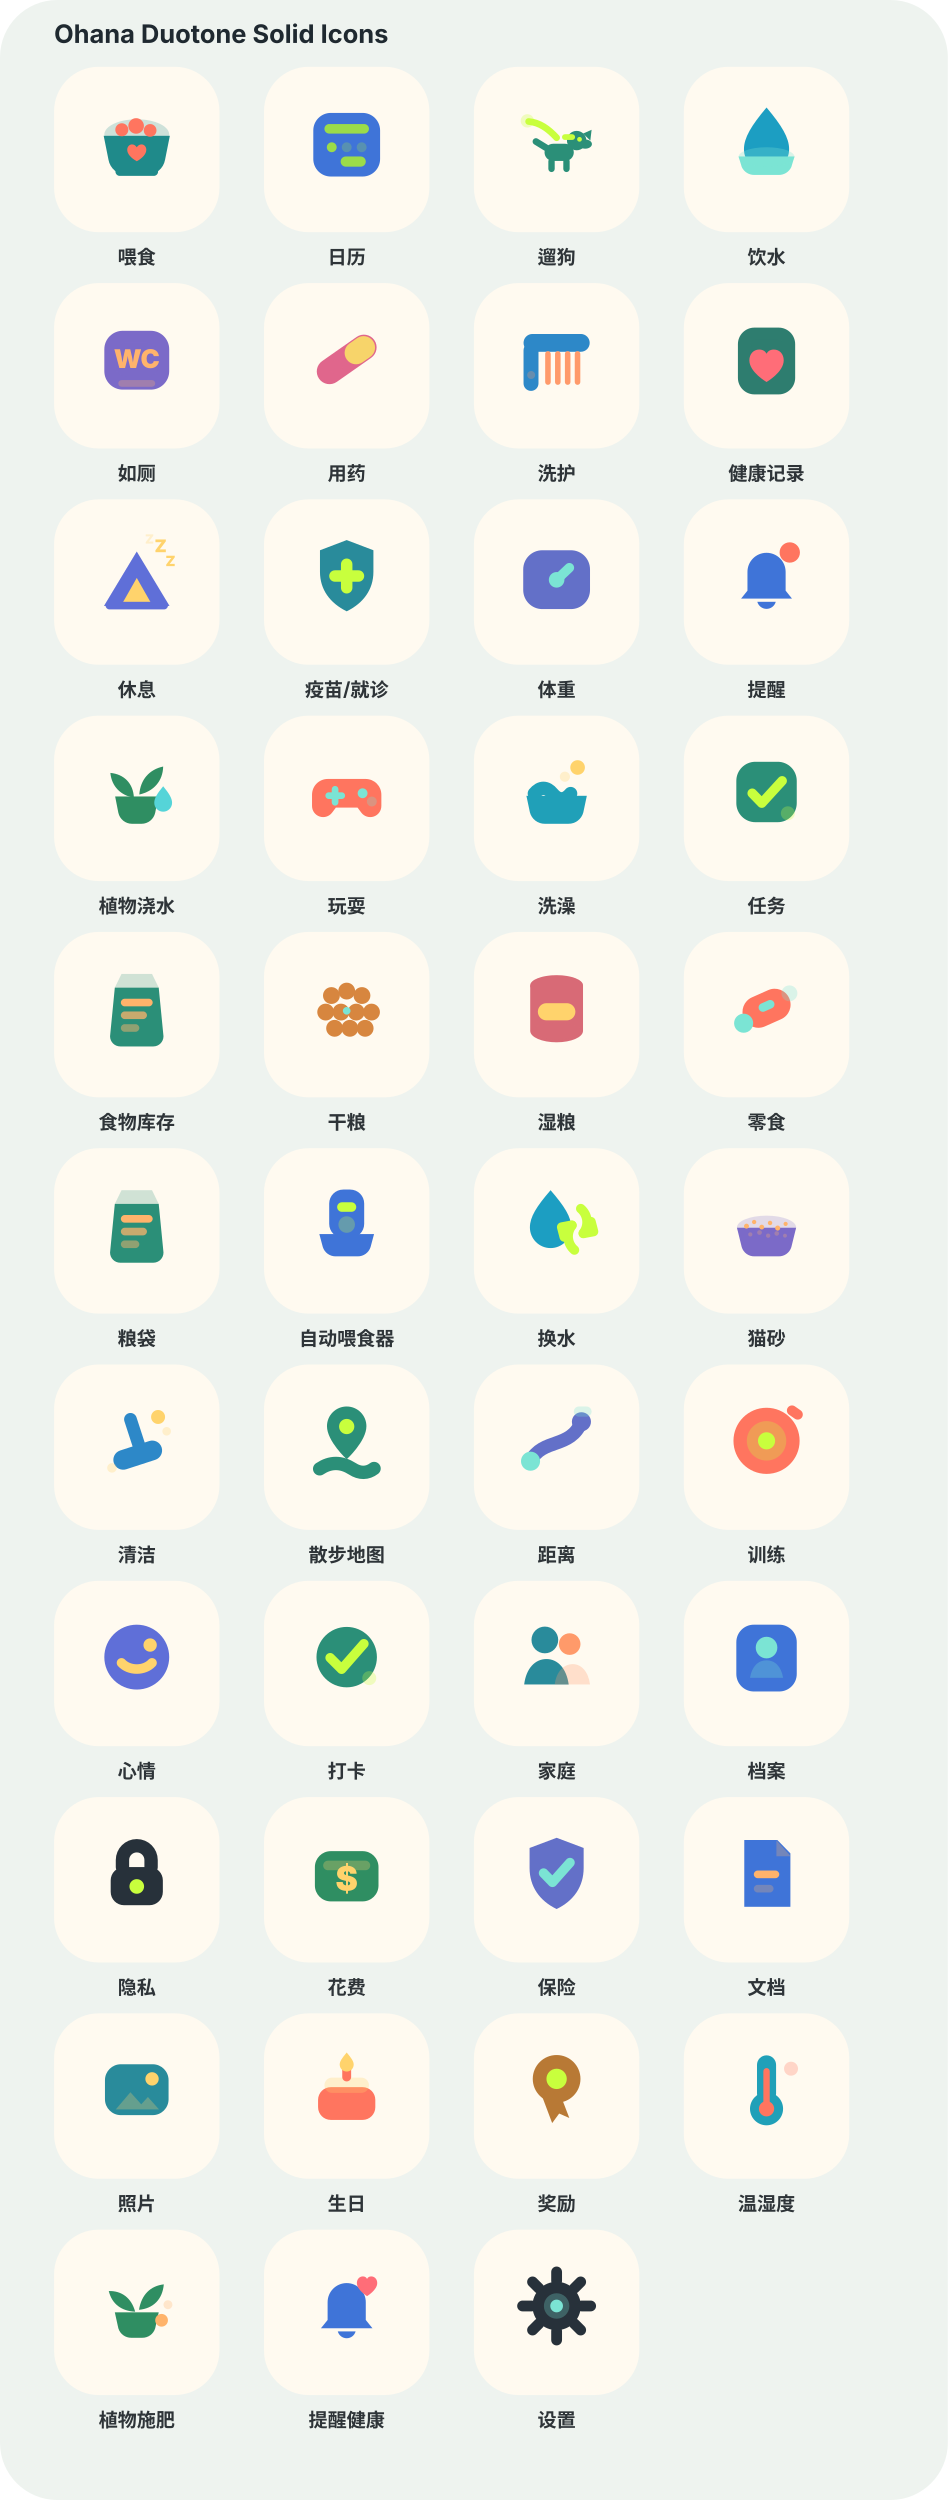
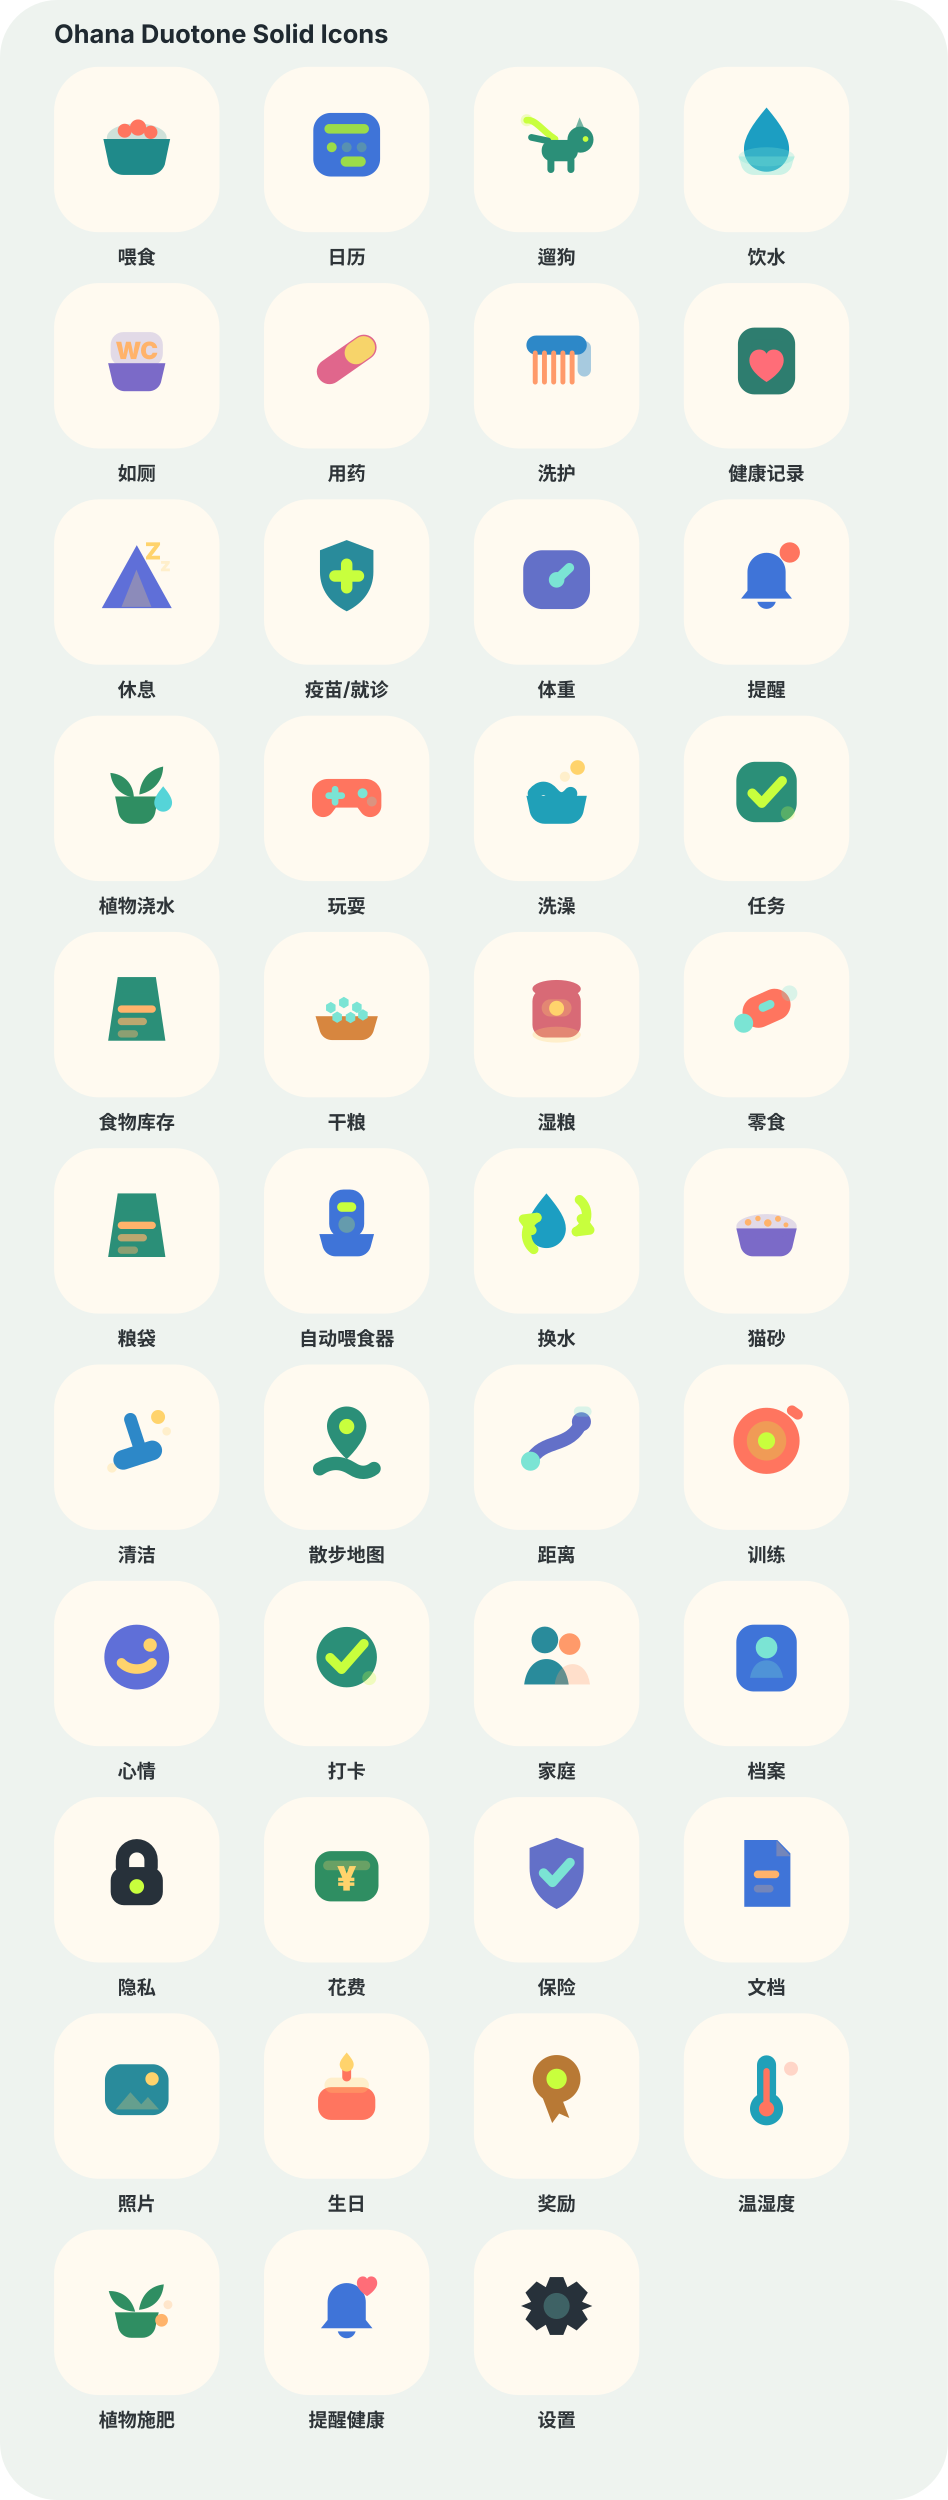
<svg xmlns="http://www.w3.org/2000/svg" viewBox="0 0 596 1572" width="596" height="1572">
  <style>
  .primary { fill: var(--ohana-icon-primary, #1f8a8a); }
  .primary-soft { fill: var(--ohana-icon-primary, #1f8a8a); opacity: .22; }
  .accent { fill: var(--ohana-icon-accent, #ff755f); }
  .accent-soft { fill: var(--ohana-icon-accent, #ff755f); opacity: .28; }
  .primary-line {
    fill: none;
    stroke: var(--ohana-icon-primary, #1f8a8a);
    stroke-width: 4.2;
    stroke-linecap: round;
    stroke-linejoin: round;
  }
  .accent-line {
    fill: none;
    stroke: var(--ohana-icon-accent, #ff755f);
    stroke-width: 3;
    stroke-linecap: round;
    stroke-linejoin: round;
  }
  .primary-thin-line {
    fill: none;
    stroke: var(--ohana-icon-primary, #1f8a8a);
    stroke-width: 2.1;
    stroke-linecap: round;
    stroke-linejoin: round;
  }
  .accent-thin-line {
    fill: none;
    stroke: var(--ohana-icon-accent, #ff755f);
    stroke-width: 2.1;
    stroke-linecap: round;
    stroke-linejoin: round;
  }

  </style>
  <rect width="596" height="1572" rx="36" fill="#eef3ef" />
  <text x="34" y="27" font-family="-apple-system, BlinkMacSystemFont, 'SF Pro Display', sans-serif" font-size="16" font-weight="750" fill="#1f2930">Ohana Duotone Solid Icons</text>
  <g transform="translate(34 42)" style="--ohana-icon-primary: #1f8a8a; --ohana-icon-accent: #ff755f;">
    <rect x="0" y="0" width="104" height="104" rx="28" fill="#fffaf0" />
    <g transform="translate(20 16) scale(2)">
-       <ellipse style="fill:#1f8a8a;opacity:.22" cx="16" cy="13.3" rx="10.2" ry="4.8" />
-       <path style="fill:#1f8a8a" d="M5.6 13.7h20.8l-1.5 7.5A5.8 5.8 0 0 1 19.2 26h-6.4a5.8 5.8 0 0 1-5.7-4.8l-1.5-7.5Z" />
-       <rect style="fill:#1f8a8a" x="9.3" y="23.6" width="13.4" height="2.7" rx="1.35" />
-       <path style="fill:#ff755f" d="M16 21.7c-1.8-1-3-2.3-3-3.6 0-1 .7-1.7 1.5-1.7.6 0 1.1.3 1.5.9.4-.6.9-.9 1.5-.9.8 0 1.5.7 1.5 1.7 0 1.3-1.2 2.6-3 3.6Z" />
-       <circle style="fill:#ff755f" cx="11.3" cy="11.8" r="2.05" />
-       <circle style="fill:#ff755f" cx="15.8" cy="10.6" r="2.45" />
-       <circle style="fill:#ff755f" cx="20.2" cy="12" r="2" />
+       <ellipse style="fill:#1f8a8a;opacity:.22" cx="16" cy="14.2" rx="9.4" ry="4.4" />
+       <path style="fill:#1f8a8a" d="M5.5 14.7h21l-1.7 8.1A4.9 4.9 0 0 1 20.1 26h-8.2a4.9 4.9 0 0 1-4.7-3.2l-1.7-8.1Z" />
+       <circle style="fill:#ff755f" cx="12.2" cy="12.1" r="2.2" />
+       <circle style="fill:#ff755f" cx="16.4" cy="11.1" r="2.55" />
+       <circle style="fill:#ff755f" cx="20.4" cy="12.6" r="2.1" />
    </g>
    <text x="52" y="124" text-anchor="middle" font-family="-apple-system, BlinkMacSystemFont, 'SF Pro Display', sans-serif" font-size="12" font-weight="650" fill="#2e3438">喂食</text>
  </g>
  <g transform="translate(166 42)" style="--ohana-icon-primary: #3f74d8; --ohana-icon-accent: #9bdc4a;">
    <rect x="0" y="0" width="104" height="104" rx="28" fill="#fffaf0" />
    <g transform="translate(20 16) scale(2)">
      <rect style="fill:#3f74d8" x="5.5" y="6.5" width="21" height="20" rx="5.5" />
      <rect style="fill:#9bdc4a" x="9" y="10" width="14" height="3" rx="1.5" />
      <circle style="fill:#9bdc4a" cx="11.3" cy="17.3" r="1.55" />
      <circle style="fill:#9bdc4a;opacity:.28" cx="16" cy="17.3" r="1.55" />
      <circle style="fill:#9bdc4a;opacity:.28" cx="20.7" cy="17.3" r="1.55" />
      <rect style="fill:#9bdc4a" x="14.1" y="20.2" width="7.9" height="3.2" rx="1.6" />
    </g>
    <text x="52" y="124" text-anchor="middle" font-family="-apple-system, BlinkMacSystemFont, 'SF Pro Display', sans-serif" font-size="12" font-weight="650" fill="#2e3438">日历</text>
  </g>
  <g transform="translate(298 42)" style="--ohana-icon-primary: #2b8f78; --ohana-icon-accent: #c8ff3d;">
    <rect x="0" y="0" width="104" height="104" rx="28" fill="#fffaf0" />
    <g transform="translate(20 16) scale(2)">
-       <path style="fill:none;stroke:#c8ff3d;stroke-width:2.1;stroke-linecap:round;stroke-linejoin:round" d="M7.2 9.2c3.4.3 6.1 2.2 8.8 5.1" />
-       <circle style="fill:#c8ff3d;opacity:.28" cx="6.8" cy="9" r="2.1" />
-       <rect style="fill:#2b8f78" x="12.2" y="16.2" width="9.2" height="5.4" rx="2.7" />
-       <circle style="fill:#2b8f78" cx="22.3" cy="15.2" r="3.05" />
-       <ellipse style="fill:#2b8f78" cx="25" cy="16.3" rx="2.1" ry="1.45" />
-       <path style="fill:#2b8f78" d="M24.3 13 27 11.8l-.4 3.4-2.3-2.2Z" />
-       <path style="fill:none;stroke:#2b8f78;stroke-width:2.1;stroke-linecap:round;stroke-linejoin:round" d="M12.6 17.4 9.5 15.5" />
-       <rect style="fill:#2b8f78" x="13.4" y="20.7" width="2" height="4.4" rx="1" />
-       <rect style="fill:#2b8f78" x="18.1" y="20.7" width="2" height="4.4" rx="1" />
-       <circle style="fill:#c8ff3d" cx="23.2" cy="14.8" r=".75" />
-       <rect style="fill:#c8ff3d" x="17.7" y="13.2" width="4.1" height="1.8" rx=".9" />
+       <path style="fill:none;stroke:#c8ff3d;stroke-width:2.1;stroke-linecap:round;stroke-linejoin:round" d="M6.6 8.8c2.7-.4 5.1 3.5 8.9 5.9" />
+       <circle style="fill:#c8ff3d;opacity:.28" cx="6.6" cy="8.8" r="1.9" />
+       <rect style="fill:#2b8f78" x="11.3" y="15" width="11.4" height="6.7" rx="3.2" />
+       <circle style="fill:#2b8f78" cx="23.5" cy="14.9" r="4.1" />
+       <path style="fill:#2b8f78" d="M21.7 11.9 23.2 7.9 25.3 12.6Z" opacity=".64" />
+       <circle style="fill:#c8ff3d" cx="25.1" cy="14.7" r=".9" />
+       <path style="fill:none;stroke:#2b8f78;stroke-width:2.1;stroke-linecap:round;stroke-linejoin:round" d="M13.3 15.3 8.1 14.2" />
+       <rect style="fill:#2b8f78" x="13.1" y="20.2" width="2.2" height="5.2" rx="1.1" />
+       <rect style="fill:#2b8f78" x="19.4" y="20.2" width="2.2" height="5.2" rx="1.1" />
    </g>
    <text x="52" y="124" text-anchor="middle" font-family="-apple-system, BlinkMacSystemFont, 'SF Pro Display', sans-serif" font-size="12" font-weight="650" fill="#2e3438">遛狗</text>
  </g>
  <g transform="translate(430 42)" style="--ohana-icon-primary: #1c9ec2; --ohana-icon-accent: #7be4d4;">
    <rect x="0" y="0" width="104" height="104" rx="28" fill="#fffaf0" />
    <g transform="translate(20 16) scale(2)">
      <path style="fill:#1c9ec2" d="M16 4.8c4.8 5.7 7.1 9.5 7.1 13.1a7.1 7.1 0 0 1-14.2 0c0-3.6 2.3-7.4 7.1-13.1Z" />
-       <path style="fill:#7be4d4" d="M7.2 20.2h17.6l-1 3.3A4.3 4.3 0 0 1 19.7 26h-7.4a4.3 4.3 0 0 1-4.1-2.5l-1-3.3Z" />
-       <ellipse style="fill:#7be4d4;opacity:.28" cx="16" cy="20.3" rx="8.8" ry="3" />
+       <path style="fill:#7be4d4" d="M7.2 20.2h17.6l-1 3.3A4.3 4.3 0 0 1 19.7 26h-7.4a4.3 4.3 0 0 1-4.1-2.5l-1-3.3Z" opacity=".38" />
+       <ellipse style="fill:#7be4d4;opacity:.28" cx="16" cy="20.3" rx="8.8" ry="3" opacity=".18" />
    </g>
    <text x="52" y="124" text-anchor="middle" font-family="-apple-system, BlinkMacSystemFont, 'SF Pro Display', sans-serif" font-size="12" font-weight="650" fill="#2e3438">饮水</text>
  </g>
  <g transform="translate(34 178)" style="--ohana-icon-primary: #7b6ac8; --ohana-icon-accent: #ffb36b;">
    <rect x="0" y="0" width="104" height="104" rx="28" fill="#fffaf0" />
    <g transform="translate(20 16) scale(2)">
-       <rect style="fill:#7b6ac8" x="5.8" y="7" width="20.4" height="18.5" rx="5.8" />
-       <rect style="fill:#7b6ac8;opacity:.22" x="9.2" y="10.8" width="13.6" height="10.7" rx="3.6" />
-       <text style="fill:#ffb36b" x="16" y="18.7" text-anchor="middle" font-family="-apple-system, BlinkMacSystemFont, 'SF Pro Display', sans-serif" font-size="8.1" font-weight="900">WC</text>
-       <rect style="fill:#ffb36b;opacity:.28" x="10.2" y="22.5" width="11.6" height="2.1" rx="1.05" />
+       <path style="fill:#7b6ac8" d="M7 17.2h18l-1.4 6a4 4 0 0 1-3.9 2.8h-7.4a4 4 0 0 1-3.9-2.8l-1.4-6Z" />
+       <rect style="fill:#7b6ac8;opacity:.22" x="7.8" y="7.4" width="16.4" height="10.8" rx="4" />
+       <text style="fill:#ffb36b" x="16" y="15.9" text-anchor="middle" font-family="-apple-system, BlinkMacSystemFont, 'SF Pro Display', sans-serif" font-size="7.5" font-weight="900">WC</text>
    </g>
    <text x="52" y="124" text-anchor="middle" font-family="-apple-system, BlinkMacSystemFont, 'SF Pro Display', sans-serif" font-size="12" font-weight="650" fill="#2e3438">如厕</text>
  </g>
  <g transform="translate(166 178)" style="--ohana-icon-primary: #e0668c; --ohana-icon-accent: #f7d46a;">
    <rect x="0" y="0" width="104" height="104" rx="28" fill="#fffaf0" />
    <g transform="translate(20 16) scale(2)">
      <g transform="rotate(-35 16 16)">
        <rect style="fill:#e0668c" x="5.4" y="12" width="21.2" height="8" rx="4" />
        <rect style="fill:#f7d46a" x="16" y="12.4" width="10.1" height="7.2" rx="3.6" />
        <circle style="fill:#e0668c;opacity:.22" cx="11.8" cy="16" r="2.1" />
      </g>
    </g>
    <text x="52" y="124" text-anchor="middle" font-family="-apple-system, BlinkMacSystemFont, 'SF Pro Display', sans-serif" font-size="12" font-weight="650" fill="#2e3438">用药</text>
  </g>
  <g transform="translate(298 178)" style="--ohana-icon-primary: #2d88c8; --ohana-icon-accent: #ff9a6a;">
    <rect x="0" y="0" width="104" height="104" rx="28" fill="#fffaf0" />
    <g transform="translate(20 16) scale(2)">
-       <rect style="fill:#2d88c8" x="5.6" y="8" width="20.8" height="5.6" rx="2.8" />
-       <rect style="fill:#2d88c8" x="5.6" y="10.8" width="4.7" height="15.1" rx="2.35" />
-       <rect style="fill:#ff9a6a" x="12.4" y="13.4" width="1.75" height="10.6" rx=".88" />
-       <rect style="fill:#ff9a6a" x="15.5" y="13.4" width="1.75" height="10.6" rx=".88" />
-       <rect style="fill:#ff9a6a" x="18.6" y="13.4" width="1.75" height="10.6" rx=".88" />
-       <rect style="fill:#ff9a6a" x="21.7" y="13.4" width="1.75" height="10.6" rx=".88" />
-       <circle style="fill:#ff9a6a;opacity:.28" cx="8" cy="20.9" r="1.25" />
+       <rect style="fill:#2d88c8" x="6.5" y="8.5" width="19" height="6" rx="3" />
+       <rect style="fill:#2d88c8" x="22.6" y="10.2" width="4.2" height="11.2" rx="2.1" opacity=".42" />
+       <rect style="fill:#ff9a6a" x="8.5" y="13.2" width="1.55" height="10.7" rx=".78" />
+       <rect style="fill:#ff9a6a" x="11.4" y="13.2" width="1.55" height="10.7" rx=".78" />
+       <rect style="fill:#ff9a6a" x="14.3" y="13.2" width="1.55" height="10.7" rx=".78" />
+       <rect style="fill:#ff9a6a" x="17.2" y="13.2" width="1.55" height="10.7" rx=".78" />
+       <rect style="fill:#ff9a6a" x="20.1" y="13.2" width="1.55" height="10.7" rx=".78" />
    </g>
    <text x="52" y="124" text-anchor="middle" font-family="-apple-system, BlinkMacSystemFont, 'SF Pro Display', sans-serif" font-size="12" font-weight="650" fill="#2e3438">洗护</text>
  </g>
  <g transform="translate(430 178)" style="--ohana-icon-primary: #2e7d6f; --ohana-icon-accent: #ff6d78;">
    <rect x="0" y="0" width="104" height="104" rx="28" fill="#fffaf0" />
    <g transform="translate(20 16) scale(2)">
      <rect style="fill:#2e7d6f" x="7" y="6" width="18" height="21" rx="5.2" />
      <rect style="fill:#2e7d6f;opacity:.22" x="11" y="9.7" width="10" height="2.8" rx="1.4" />
      <path style="fill:#ff6d78" d="M16 23.1s-5.4-3.1-5.4-6.8c0-2 1.3-3.4 3.1-3.4 1.1 0 1.9.5 2.3 1.3.4-.8 1.2-1.3 2.3-1.3 1.8 0 3.1 1.4 3.1 3.4 0 3.7-5.4 6.8-5.4 6.8Z" />
    </g>
    <text x="52" y="124" text-anchor="middle" font-family="-apple-system, BlinkMacSystemFont, 'SF Pro Display', sans-serif" font-size="12" font-weight="650" fill="#2e3438">健康记录</text>
  </g>
  <g transform="translate(34 314)" style="--ohana-icon-primary: #5f6fd8; --ohana-icon-accent: #ffd36c;">
    <rect x="0" y="0" width="104" height="104" rx="28" fill="#fffaf0" />
    <g transform="translate(20 16) scale(2)">
-       <path style="fill:#5f6fd8" d="M5.7 25.5 16 8.4l10.3 17.1H5.7Z" />
-       <path style="fill:#5f6fd8;opacity:.22" d="M16 8.4v17.1H5.7L16 8.4Z" />
-       <path style="fill:#ffd36c" d="M16 16.7 21 25.5H11l5-8.8Z" />
-       <rect style="fill:#5f6fd8" x="6.2" y="24.2" width="19.6" height="2.4" rx="1.2" />
-       <text style="fill:#ffd36c" x="23.5" y="8.6" text-anchor="middle" font-family="-apple-system, BlinkMacSystemFont, 'SF Pro Display', sans-serif" font-size="5.5" font-weight="900">Z</text>
-       <text style="fill:#ffd36c" x="26.6" y="13" text-anchor="middle" font-family="-apple-system, BlinkMacSystemFont, 'SF Pro Display', sans-serif" font-size="4.5" font-weight="900">Z</text>
-       <text style="fill:#ffd36c;opacity:.28" x="20" y="5.9" text-anchor="middle" font-family="-apple-system, BlinkMacSystemFont, 'SF Pro Display', sans-serif" font-size="4" font-weight="900">Z</text>
+       <path style="fill:#5f6fd8" d="M16 6.4 27 26.2H5Z" />
+       <path style="fill:#ffd36c;opacity:.28" d="M15.9 14.1 20.6 25.8H11.2Z" />
+       <text style="fill:#ffd36c" x="21.1" y="10.9" text-anchor="middle" font-family="-apple-system, BlinkMacSystemFont, 'SF Pro Display', sans-serif" font-size="7.4" font-weight="900">Z</text>
+       <text style="fill:#ffd36c;opacity:.28" x="25" y="14.6" text-anchor="middle" font-family="-apple-system, BlinkMacSystemFont, 'SF Pro Display', sans-serif" font-size="5.9" font-weight="900">z</text>
    </g>
    <text x="52" y="124" text-anchor="middle" font-family="-apple-system, BlinkMacSystemFont, 'SF Pro Display', sans-serif" font-size="12" font-weight="650" fill="#2e3438">休息</text>
  </g>
  <g transform="translate(166 314)" style="--ohana-icon-primary: #298b9b; --ohana-icon-accent: #c8ff3d;">
    <rect x="0" y="0" width="104" height="104" rx="28" fill="#fffaf0" />
    <g transform="translate(20 16) scale(2)">
      <path style="fill:#298b9b" d="M16 4.8 24.4 8v6.8c0 5.5-3.1 9.8-8.4 12.4-5.3-2.6-8.4-6.9-8.4-12.4V8L16 4.8Z" />
      <rect style="fill:#c8ff3d" x="14.2" y="10.6" width="3.6" height="11" rx="1.8" />
      <rect style="fill:#c8ff3d" x="10.5" y="14.3" width="11" height="3.6" rx="1.8" />
    </g>
    <text x="52" y="124" text-anchor="middle" font-family="-apple-system, BlinkMacSystemFont, 'SF Pro Display', sans-serif" font-size="12" font-weight="650" fill="#2e3438">疫苗/就诊</text>
  </g>
  <g transform="translate(298 314)" style="--ohana-icon-primary: #6370c8; --ohana-icon-accent: #7be4d4;">
    <rect x="0" y="0" width="104" height="104" rx="28" fill="#fffaf0" />
    <g transform="translate(20 16) scale(2)">
      <rect style="fill:#6370c8" x="5.5" y="8" width="21" height="18.5" rx="6" />
      <rect style="fill:#6370c8;opacity:.22" x="10" y="11" width="12" height="3" rx="1.5" />
      <path style="fill:none;stroke:#7be4d4;stroke-width:3;stroke-linecap:round;stroke-linejoin:round" d="M16 17.3 20 13.5" />
      <circle style="fill:#7be4d4" cx="16" cy="17.3" r="2.45" />
    </g>
    <text x="52" y="124" text-anchor="middle" font-family="-apple-system, BlinkMacSystemFont, 'SF Pro Display', sans-serif" font-size="12" font-weight="650" fill="#2e3438">体重</text>
  </g>
  <g transform="translate(430 314)" style="--ohana-icon-primary: #3f74d8; --ohana-icon-accent: #ff755f;">
    <rect x="0" y="0" width="104" height="104" rx="28" fill="#fffaf0" />
    <g transform="translate(20 16) scale(2)">
      <path style="fill:#3f74d8" d="M10 20.7v-5.9a6 6 0 1 1 12 0v5.9l2 2.5H8l2-2.5Z" />
      <path style="fill:#3f74d8" d="M13.1 24.2h5.8a3 3 0 0 1-5.8 0Z" />
      <circle style="fill:#ff755f" cx="23.3" cy="8.7" r="3.2" />
    </g>
    <text x="52" y="124" text-anchor="middle" font-family="-apple-system, BlinkMacSystemFont, 'SF Pro Display', sans-serif" font-size="12" font-weight="650" fill="#2e3438">提醒</text>
  </g>
  <g transform="translate(34 450)" style="--ohana-icon-primary: #2f8e62; --ohana-icon-accent: #55d4d8;">
    <rect x="0" y="0" width="104" height="104" rx="28" fill="#fffaf0" />
    <g transform="translate(20 16) scale(2)">
      <path style="fill:#2f8e62" d="M9.2 17.4h13.6l-1 5.1A4.4 4.4 0 0 1 17.5 26h-3a4.4 4.4 0 0 1-4.3-3.5l-1-5.1Z" />
      <path style="fill:#2f8e62" d="M15.1 17.8c-.2-4.5-3.1-7.4-7.4-7.8.4 4.3 3.3 7.1 7.4 7.8Z" />
      <path style="fill:#2f8e62" d="M16.8 16.8c.3-4.7 3.2-7.9 7.5-8.8-.1 4.6-3 7.8-7.5 8.8Z" />
      <path style="fill:#55d4d8" d="M24.3 14.2c1.9 2.3 2.8 3.8 2.8 5.2a2.8 2.8 0 0 1-5.6 0c0-1.4.9-2.9 2.8-5.2Z" />
    </g>
    <text x="52" y="124" text-anchor="middle" font-family="-apple-system, BlinkMacSystemFont, 'SF Pro Display', sans-serif" font-size="12" font-weight="650" fill="#2e3438">植物浇水</text>
  </g>
  <g transform="translate(166 450)" style="--ohana-icon-primary: #ff755f; --ohana-icon-accent: #7be4d4;">
    <rect x="0" y="0" width="104" height="104" rx="28" fill="#fffaf0" />
    <g transform="translate(20 16) scale(2)">
      <path style="fill:#ff755f" d="M10.1 11.9h11.8c2.8 0 5 2.2 5 5v3.5a3.5 3.5 0 0 1-6.3 2.1l-1.2-1.6h-6.8l-1.2 1.6a3.5 3.5 0 0 1-6.3-2.1v-3.5c0-2.8 2.2-5 5-5Z" />
      <rect style="fill:#7be4d4" x="9.3" y="16.1" width="6.2" height="2.1" rx="1.05" />
      <rect style="fill:#7be4d4" x="11.3" y="14.1" width="2.1" height="6.2" rx="1.05" />
      <circle style="fill:#7be4d4" cx="21" cy="16.4" r="1.55" />
      <circle style="fill:#7be4d4;opacity:.28" cx="23.9" cy="19" r="1.55" />
    </g>
    <text x="52" y="124" text-anchor="middle" font-family="-apple-system, BlinkMacSystemFont, 'SF Pro Display', sans-serif" font-size="12" font-weight="650" fill="#2e3438">玩耍</text>
  </g>
  <g transform="translate(298 450)" style="--ohana-icon-primary: #20a0b8; --ohana-icon-accent: #ffd36c;">
    <rect x="0" y="0" width="104" height="104" rx="28" fill="#fffaf0" />
    <g transform="translate(20 16) scale(2)">
      <path style="fill:#20a0b8" d="M6.5 17.2h19l-1.1 5.2A4.8 4.8 0 0 1 19.7 26h-7.4a4.8 4.8 0 0 1-4.7-3.6l-1.1-5.2Z" />
      <path style="fill:none;stroke:#20a0b8;stroke-width:4.2;stroke-linecap:round;stroke-linejoin:round" d="M9 16.5c1.8-2.2 3.9-2.2 5.7 0 1.8 2.2 3.9 2.2 5.7 0" />
      <circle style="fill:#ffd36c" cx="22.6" cy="8.3" r="2.3" />
      <circle style="fill:#ffd36c;opacity:.28" cx="18.6" cy="11.2" r="1.6" />
    </g>
    <text x="52" y="124" text-anchor="middle" font-family="-apple-system, BlinkMacSystemFont, 'SF Pro Display', sans-serif" font-size="12" font-weight="650" fill="#2e3438">洗澡</text>
  </g>
  <g transform="translate(430 450)" style="--ohana-icon-primary: #2b8f78; --ohana-icon-accent: #c8ff3d;">
    <rect x="0" y="0" width="104" height="104" rx="28" fill="#fffaf0" />
    <g transform="translate(20 16) scale(2)">
      <rect style="fill:#2b8f78" x="6.5" y="6.5" width="19" height="19" rx="6" />
      <path style="fill:none;stroke:#c8ff3d;stroke-width:3;stroke-linecap:round;stroke-linejoin:round" d="m11.5 16.4 3 3.1 6.4-7" />
      <circle style="fill:#c8ff3d;opacity:.28" cx="22.7" cy="22.7" r="2.2" />
    </g>
    <text x="52" y="124" text-anchor="middle" font-family="-apple-system, BlinkMacSystemFont, 'SF Pro Display', sans-serif" font-size="12" font-weight="650" fill="#2e3438">任务</text>
  </g>
  <g transform="translate(34 586)" style="--ohana-icon-primary: #2b8f78; --ohana-icon-accent: #ffb36b;">
    <rect x="0" y="0" width="104" height="104" rx="28" fill="#fffaf0" />
    <g transform="translate(20 16) scale(2)">
-       <path style="fill:#2b8f78" d="M9.1 9.5h13.8l1.5 15.3A3.2 3.2 0 0 1 21.2 28H10.8a3.2 3.2 0 0 1-3.2-3.2L9.1 9.5Z" />
-       <path style="fill:#2b8f78;opacity:.22" d="M11.2 5.2h9.6l2.1 4.3H9.1l2.1-4.3Z" />
-       <rect style="fill:#ffb36b" x="11" y="13" width="10" height="2.4" rx="1.2" />
-       <rect style="fill:#ffb36b" x="11" y="17" width="8.2" height="2.4" rx="1.2" opacity=".74" />
-       <rect style="fill:#ffb36b" x="11" y="21" width="5.8" height="2.4" rx="1.2" opacity=".48" />
+       <path style="fill:#2b8f78" d="M10 6.2h12l3 20H7l3-20Z" />
+       <rect style="fill:#2b8f78;opacity:.22" x="11" y="8.8" width="10" height="2.7" rx="1.35" />
+       <rect style="fill:#ffb36b" x="10" y="15.1" width="12" height="2.3" rx="1.15" />
+       <rect style="fill:#ffb36b" x="10" y="19" width="9.2" height="2.3" rx="1.15" opacity=".68" />
+       <rect style="fill:#ffb36b" x="10" y="22.9" width="6.4" height="2.3" rx="1.15" opacity=".46" />
    </g>
    <text x="52" y="124" text-anchor="middle" font-family="-apple-system, BlinkMacSystemFont, 'SF Pro Display', sans-serif" font-size="12" font-weight="650" fill="#2e3438">食物库存</text>
  </g>
  <g transform="translate(166 586)" style="--ohana-icon-primary: #d7863f; --ohana-icon-accent: #7be4d4;">
    <rect x="0" y="0" width="104" height="104" rx="28" fill="#fffaf0" />
    <g transform="translate(20 16) scale(2)">
-       <circle style="fill:#d7863f" cx="11.2" cy="12" r="2.65" />
-       <circle style="fill:#d7863f" cx="16" cy="10.6" r="2.65" />
-       <circle style="fill:#d7863f" cx="20.8" cy="12" r="2.65" />
-       <circle style="fill:#d7863f" cx="9.4" cy="17.2" r="2.65" />
-       <circle style="fill:#d7863f" cx="14.2" cy="17.2" r="2.65" />
-       <circle style="fill:#d7863f" cx="19" cy="17.2" r="2.65" />
-       <circle style="fill:#d7863f" cx="23.8" cy="17.2" r="2.65" />
-       <circle style="fill:#d7863f" cx="12.2" cy="22.3" r="2.65" />
-       <circle style="fill:#d7863f" cx="17" cy="22.3" r="2.65" />
-       <circle style="fill:#d7863f" cx="21.8" cy="22.3" r="2.65" />
-       <circle style="fill:#7be4d4" cx="16" cy="16.8" r="1.2" />
+       <path style="fill:#d7863f" d="M6.2 18.5h19.6l-1.4 4.8a4 4 0 0 1-3.8 2.7h-9.2a4 4 0 0 1-3.8-2.7l-1.4-4.8Z" />
+       <path style="fill:#7be4d4" d="m11 14-1.5.9v1.8l1.5.9 1.5-.9v-1.8L11 14Z" />
+       <path style="fill:#7be4d4" d="m15.1 12.4-1.5.9v1.8l1.5.9 1.5-.9v-1.8l-1.5-.9Z" />
+       <path style="fill:#7be4d4" d="m19.2 13.9-1.5.9v1.8l1.5.9 1.5-.9v-1.8l-1.5-.9Z" />
+       <path style="fill:#7be4d4" d="m13 17-1.5.9v1.8l1.5.9 1.5-.9v-1.8L13 17Z" />
+       <path style="fill:#7be4d4" d="m17.2 17.1-1.5.9v1.8l1.5.9 1.5-.9V18l-1.5-.9Z" />
+       <path style="fill:#7be4d4" d="m21.1 16.3-1.5.9V19l1.5.9 1.5-.9v-1.8l-1.5-.9Z" />
    </g>
    <text x="52" y="124" text-anchor="middle" font-family="-apple-system, BlinkMacSystemFont, 'SF Pro Display', sans-serif" font-size="12" font-weight="650" fill="#2e3438">干粮</text>
  </g>
  <g transform="translate(298 586)" style="--ohana-icon-primary: #d86a76; --ohana-icon-accent: #ffd36c;">
    <rect x="0" y="0" width="104" height="104" rx="28" fill="#fffaf0" />
    <g transform="translate(20 16) scale(2)">
-       <ellipse style="fill:#d86a76;opacity:.22" cx="16" cy="8.8" rx="8.3" ry="3.2" />
-       <path style="fill:#d86a76" d="M7.7 8.8h16.6v14.3c0 2-3.7 3.6-8.3 3.6s-8.3-1.6-8.3-3.6V8.8Z" />
-       <ellipse style="fill:#d86a76" cx="16" cy="8.8" rx="8.3" ry="3.2" />
-       <rect style="fill:#ffd36c" x="10.1" y="14.4" width="11.8" height="5.4" rx="2.7" />
-       <ellipse style="fill:#d86a76;opacity:.22" cx="16" cy="23.2" rx="7.8" ry="2.6" />
+       <ellipse style="fill:#d86a76" cx="16" cy="9.9" rx="7.6" ry="2.8" />
+       <rect style="fill:#d86a76" x="8.4" y="9.8" width="15.2" height="15.4" rx="4" />
+       <ellipse style="fill:#ffd36c;opacity:.28" cx="16" cy="24.3" rx="7.6" ry="2.5" />
+       <rect style="fill:#ffd36c;opacity:.28" x="11.3" y="13.2" width="9.4" height="5.4" rx="2.7" />
+       <circle style="fill:#ffd36c" cx="16" cy="16" r="2.35" />
    </g>
    <text x="52" y="124" text-anchor="middle" font-family="-apple-system, BlinkMacSystemFont, 'SF Pro Display', sans-serif" font-size="12" font-weight="650" fill="#2e3438">湿粮</text>
  </g>
  <g transform="translate(430 586)" style="--ohana-icon-primary: #ff755f; --ohana-icon-accent: #7be4d4;">
    <rect x="0" y="0" width="104" height="104" rx="28" fill="#fffaf0" />
    <g transform="translate(20 16) scale(2)">
      <rect style="fill:#ff755f" x="8.2" y="11" width="15.6" height="10" rx="5" transform="rotate(-24 16 16)" />
      <circle style="fill:#7be4d4" cx="8.8" cy="20.7" r="3" />
      <circle style="fill:#7be4d4;opacity:.28" cx="23.2" cy="11.3" r="2.5" />
      <rect style="fill:#7be4d4" x="13.4" y="13.9" width="5.2" height="2.7" rx="1.35" transform="rotate(-24 16 15.25)" />
    </g>
    <text x="52" y="124" text-anchor="middle" font-family="-apple-system, BlinkMacSystemFont, 'SF Pro Display', sans-serif" font-size="12" font-weight="650" fill="#2e3438">零食</text>
  </g>
  <g transform="translate(34 722)" style="--ohana-icon-primary: #2b8f78; --ohana-icon-accent: #ffb36b;">
    <rect x="0" y="0" width="104" height="104" rx="28" fill="#fffaf0" />
    <g transform="translate(20 16) scale(2)">
-       <path style="fill:#2b8f78" d="M9.1 9.5h13.8l1.5 15.3A3.2 3.2 0 0 1 21.2 28H10.8a3.2 3.2 0 0 1-3.2-3.2L9.1 9.5Z" />
-       <path style="fill:#2b8f78;opacity:.22" d="M11.2 5.2h9.6l2.1 4.3H9.1l2.1-4.3Z" />
-       <rect style="fill:#ffb36b" x="11" y="13" width="10" height="2.4" rx="1.2" />
-       <rect style="fill:#ffb36b" x="11" y="17" width="8.2" height="2.4" rx="1.2" opacity=".74" />
-       <rect style="fill:#ffb36b" x="11" y="21" width="5.8" height="2.4" rx="1.2" opacity=".48" />
+       <path style="fill:#2b8f78" d="M10 6.2h12l3 20H7l3-20Z" />
+       <rect style="fill:#2b8f78;opacity:.22" x="11" y="8.8" width="10" height="2.7" rx="1.35" />
+       <rect style="fill:#ffb36b" x="10" y="15.1" width="12" height="2.3" rx="1.15" />
+       <rect style="fill:#ffb36b" x="10" y="19" width="9.2" height="2.3" rx="1.15" opacity=".68" />
+       <rect style="fill:#ffb36b" x="10" y="22.9" width="6.4" height="2.3" rx="1.15" opacity=".46" />
    </g>
    <text x="52" y="124" text-anchor="middle" font-family="-apple-system, BlinkMacSystemFont, 'SF Pro Display', sans-serif" font-size="12" font-weight="650" fill="#2e3438">粮袋</text>
  </g>
  <g transform="translate(166 722)" style="--ohana-icon-primary: #3f74d8; --ohana-icon-accent: #c8ff3d;">
    <rect x="0" y="0" width="104" height="104" rx="28" fill="#fffaf0" />
    <g transform="translate(20 16) scale(2)">
      <rect style="fill:#3f74d8" x="10.5" y="5" width="11" height="15.2" rx="4.4" />
      <path style="fill:#3f74d8" d="M7.4 19h17.2l-1.1 4.1A4.2 4.2 0 0 1 19.5 26h-7a4.2 4.2 0 0 1-4-2.9L7.4 19Z" />
      <rect style="fill:#c8ff3d" x="13" y="9" width="6" height="3" rx="1.5" />
      <circle style="fill:#c8ff3d;opacity:.28" cx="16" cy="16" r="2.6" />
    </g>
    <text x="52" y="124" text-anchor="middle" font-family="-apple-system, BlinkMacSystemFont, 'SF Pro Display', sans-serif" font-size="12" font-weight="650" fill="#2e3438">自动喂食器</text>
  </g>
  <g transform="translate(298 722)" style="--ohana-icon-primary: #1c9ec2; --ohana-icon-accent: #c8ff3d;">
    <rect x="0" y="0" width="104" height="104" rx="28" fill="#fffaf0" />
    <g transform="translate(20 16) scale(2)">
-       <path style="fill:#1c9ec2" d="M14.1 5.2c4.4 5.1 6.5 8.4 6.5 11.7a6.5 6.5 0 0 1-13 0c0-3.3 2.1-6.6 6.5-11.7Z" />
-       <path style="fill:none;stroke:#c8ff3d;stroke-width:3;stroke-linecap:round;stroke-linejoin:round" d="M23.6 11a5.6 5.6 0 0 1 .8 7.7" />
-       <path style="fill:none;stroke:#c8ff3d;stroke-width:3;stroke-linecap:round;stroke-linejoin:round" d="m24.4 18.8 3.2-.6-.8-3.1" />
-       <path style="fill:none;stroke:#c8ff3d;stroke-width:3;stroke-linecap:round;stroke-linejoin:round" d="M21.6 24a5.6 5.6 0 0 1-.8-7.7" />
-       <path style="fill:none;stroke:#c8ff3d;stroke-width:3;stroke-linecap:round;stroke-linejoin:round" d="m20.8 16.2-3.2.6.8 3.1" />
+       <path style="fill:#1c9ec2" d="M12.8 6.2c4.1 4.9 6.1 8 6.1 11.1a6.1 6.1 0 0 1-12.2 0c0-3.1 2-6.2 6.1-11.1Z" />
+       <path style="fill:none;stroke:#c8ff3d;stroke-width:3;stroke-linecap:round;stroke-linejoin:round" d="M23.2 8.2a6 6 0 0 1-1 10" />
+       <path style="fill:none;stroke:#c8ff3d;stroke-width:3;stroke-linecap:round;stroke-linejoin:round" d="m22.3 18.2 4.1-.5-2.6-3.5" />
+       <path style="fill:none;stroke:#c8ff3d;stroke-width:3;stroke-linecap:round;stroke-linejoin:round" d="M8.8 23.8a6 6 0 0 1 1-10" />
+       <path style="fill:none;stroke:#c8ff3d;stroke-width:3;stroke-linecap:round;stroke-linejoin:round" d="m9.7 13.8-4.1.5 2.6 3.5" />
    </g>
    <text x="52" y="124" text-anchor="middle" font-family="-apple-system, BlinkMacSystemFont, 'SF Pro Display', sans-serif" font-size="12" font-weight="650" fill="#2e3438">换水</text>
  </g>
  <g transform="translate(430 722)" style="--ohana-icon-primary: #7b6ac8; --ohana-icon-accent: #ffb36b;">
    <rect x="0" y="0" width="104" height="104" rx="28" fill="#fffaf0" />
    <g transform="translate(20 16) scale(2)">
-       <path style="fill:#7b6ac8" d="M6.7 17h18.6l-1.5 6.1A4.1 4.1 0 0 1 19.8 26h-7.6a4.1 4.1 0 0 1-4-2.9L6.7 17Z" />
-       <ellipse style="fill:#7b6ac8;opacity:.22" cx="16" cy="16.9" rx="9.3" ry="3.7" />
-       <circle style="fill:#ffb36b" cx="9.7" cy="16.5" r=".78" />
-       <circle style="fill:#ffb36b" cx="12.1" cy="15.2" r=".68" />
-       <circle style="fill:#ffb36b" cx="14.5" cy="16.8" r=".76" />
-       <circle style="fill:#ffb36b" cx="17.1" cy="15.5" r=".7" />
-       <circle style="fill:#ffb36b" cx="19.5" cy="17.1" r=".8" />
-       <circle style="fill:#ffb36b" cx="22" cy="15.8" r=".66" />
-       <circle style="fill:#ffb36b;opacity:.28" cx="10.9" cy="19.1" r=".66" />
-       <circle style="fill:#ffb36b;opacity:.28" cx="13.8" cy="18.5" r=".74" />
-       <circle style="fill:#ffb36b;opacity:.28" cx="16.5" cy="19.5" r=".68" />
-       <circle style="fill:#ffb36b;opacity:.28" cx="19.2" cy="18.8" r=".72" />
-       <circle style="fill:#ffb36b;opacity:.28" cx="21.8" cy="19.5" r=".62" />
+       <path style="fill:#7b6ac8" d="M6.5 17.2h19l-1.4 6a4 4 0 0 1-3.9 2.8h-8.4a4 4 0 0 1-3.9-2.8l-1.4-6Z" />
+       <ellipse style="fill:#7b6ac8;opacity:.22" cx="16" cy="16.6" rx="9.5" ry="3.9" />
+       <circle style="fill:#ffb36b" cx="10.2" cy="15.3" r="1.05" />
+       <circle style="fill:#ffb36b" cx="13.3" cy="14.1" r=".86" />
+       <circle style="fill:#ffb36b" cx="16.4" cy="15.5" r="1.18" />
+       <circle style="fill:#ffb36b" cx="19.6" cy="14.2" r=".94" />
+       <circle style="fill:#ffb36b" cx="22.1" cy="16.1" r=".78" />
    </g>
    <text x="52" y="124" text-anchor="middle" font-family="-apple-system, BlinkMacSystemFont, 'SF Pro Display', sans-serif" font-size="12" font-weight="650" fill="#2e3438">猫砂</text>
  </g>
  <g transform="translate(34 858)" style="--ohana-icon-primary: #2d88c8; --ohana-icon-accent: #ffd36c;">
    <rect x="0" y="0" width="104" height="104" rx="28" fill="#fffaf0" />
    <g transform="translate(20 16) scale(2)">
      <rect style="fill:#2d88c8" x="8.4" y="17.4" width="15.8" height="6.2" rx="3.1" transform="rotate(-18 16.3 20.5)" />
      <rect style="fill:#2d88c8" x="13.5" y="7" width="4" height="13.5" rx="2" transform="rotate(-18 15.5 13.8)" />
      <circle style="fill:#ffd36c" cx="22.7" cy="8.5" r="2.2" />
      <circle style="fill:#ffd36c;opacity:.28" cx="25.4" cy="13" r="1.35" />
      <circle style="fill:#ffd36c;opacity:.28" cx="8.2" cy="24.5" r="1.5" />
    </g>
    <text x="52" y="124" text-anchor="middle" font-family="-apple-system, BlinkMacSystemFont, 'SF Pro Display', sans-serif" font-size="12" font-weight="650" fill="#2e3438">清洁</text>
  </g>
  <g transform="translate(166 858)" style="--ohana-icon-primary: #2b8f78; --ohana-icon-accent: #c8ff3d;">
    <rect x="0" y="0" width="104" height="104" rx="28" fill="#fffaf0" />
    <g transform="translate(20 16) scale(2)">
      <path style="fill:#2b8f78" d="M16 5.2a6.2 6.2 0 0 1 6.2 6.2c0 4.7-6.2 10.4-6.2 10.4S9.8 16.1 9.8 11.4A6.2 6.2 0 0 1 16 5.2Z" />
      <circle style="fill:#c8ff3d" cx="16" cy="11.5" r="2.4" />
      <path style="fill:none;stroke:#2b8f78;stroke-width:4.2;stroke-linecap:round;stroke-linejoin:round" d="M7.5 24.8c3.3-2.2 6.7-2.3 10.3 0 2.3 1.5 4.7 1.5 6.8-.1" />
    </g>
    <text x="52" y="124" text-anchor="middle" font-family="-apple-system, BlinkMacSystemFont, 'SF Pro Display', sans-serif" font-size="12" font-weight="650" fill="#2e3438">散步地图</text>
  </g>
  <g transform="translate(298 858)" style="--ohana-icon-primary: #6370c8; --ohana-icon-accent: #7be4d4;">
    <rect x="0" y="0" width="104" height="104" rx="28" fill="#fffaf0" />
    <g transform="translate(20 16) scale(2)">
      <path style="fill:none;stroke:#6370c8;stroke-width:4.2;stroke-linecap:round;stroke-linejoin:round" d="M7.8 22.4C11.6 15 20.4 18.6 23.8 10" />
      <circle style="fill:#7be4d4" cx="7.8" cy="22.4" r="3" />
      <circle style="fill:#6370c8" cx="23.8" cy="10" r="3" />
      <rect style="fill:#7be4d4;opacity:.28" x="21.4" y="5.2" width="5.6" height="3.2" rx="1.6" />
    </g>
    <text x="52" y="124" text-anchor="middle" font-family="-apple-system, BlinkMacSystemFont, 'SF Pro Display', sans-serif" font-size="12" font-weight="650" fill="#2e3438">距离</text>
  </g>
  <g transform="translate(430 858)" style="--ohana-icon-primary: #ff755f; --ohana-icon-accent: #c8ff3d;">
    <rect x="0" y="0" width="104" height="104" rx="28" fill="#fffaf0" />
    <g transform="translate(20 16) scale(2)">
      <circle style="fill:#ff755f" cx="16" cy="16" r="10.4" />
      <circle style="fill:#c8ff3d;opacity:.28" cx="16" cy="16" r="6.2" />
      <circle style="fill:#c8ff3d" cx="16" cy="16" r="2.7" />
      <rect style="fill:#ff755f" x="22.2" y="5.5" width="5.4" height="3.2" rx="1.6" transform="rotate(35 24.9 7.1)" />
    </g>
    <text x="52" y="124" text-anchor="middle" font-family="-apple-system, BlinkMacSystemFont, 'SF Pro Display', sans-serif" font-size="12" font-weight="650" fill="#2e3438">训练</text>
  </g>
  <g transform="translate(34 994)" style="--ohana-icon-primary: #5f6fd8; --ohana-icon-accent: #ffd36c;">
    <rect x="0" y="0" width="104" height="104" rx="28" fill="#fffaf0" />
    <g transform="translate(20 16) scale(2)">
      <circle style="fill:#5f6fd8" cx="16" cy="16" r="10.2" />
      <circle style="fill:#ffd36c" cx="20.2" cy="12.2" r="2.1" />
      <path style="fill:none;stroke:#ffd36c;stroke-width:3;stroke-linecap:round;stroke-linejoin:round" d="M11.2 17.8c2.4 2.6 7.2 2.6 9.6 0" />
    </g>
    <text x="52" y="124" text-anchor="middle" font-family="-apple-system, BlinkMacSystemFont, 'SF Pro Display', sans-serif" font-size="12" font-weight="650" fill="#2e3438">心情</text>
  </g>
  <g transform="translate(166 994)" style="--ohana-icon-primary: #2b8f78; --ohana-icon-accent: #c8ff3d;">
    <rect x="0" y="0" width="104" height="104" rx="28" fill="#fffaf0" />
    <g transform="translate(20 16) scale(2)">
      <rect style="fill:#2b8f78" x="6.5" y="6.5" width="19" height="19" rx="9.5" />
      <path style="fill:none;stroke:#c8ff3d;stroke-width:3;stroke-linecap:round;stroke-linejoin:round" d="m10.8 16.2 3.6 3.6 7-8" />
      <circle style="fill:#c8ff3d;opacity:.28" cx="23.1" cy="22.6" r="2.2" />
    </g>
    <text x="52" y="124" text-anchor="middle" font-family="-apple-system, BlinkMacSystemFont, 'SF Pro Display', sans-serif" font-size="12" font-weight="650" fill="#2e3438">打卡</text>
  </g>
  <g transform="translate(298 994)" style="--ohana-icon-primary: #298b9b; --ohana-icon-accent: #ff9a6a;">
    <rect x="0" y="0" width="104" height="104" rx="28" fill="#fffaf0" />
    <g transform="translate(20 16) scale(2)">
      <circle style="fill:#298b9b" cx="12.3" cy="10.6" r="4.2" />
      <circle style="fill:#ff9a6a" cx="20.1" cy="11.9" r="3.4" />
      <path style="fill:#298b9b" d="M5.8 24.6c.6-5 3.4-8 7-8s6.3 3 7 8H5.8Z" />
      <path style="fill:#ff9a6a;opacity:.28" d="M15.4 24.6c.5-4 2.8-6.4 5.7-6.4 2.7 0 4.9 2.4 5.4 6.4H15.4Z" />
    </g>
    <text x="52" y="124" text-anchor="middle" font-family="-apple-system, BlinkMacSystemFont, 'SF Pro Display', sans-serif" font-size="12" font-weight="650" fill="#2e3438">家庭</text>
  </g>
  <g transform="translate(430 994)" style="--ohana-icon-primary: #3f74d8; --ohana-icon-accent: #7be4d4;">
    <rect x="0" y="0" width="104" height="104" rx="28" fill="#fffaf0" />
    <g transform="translate(20 16) scale(2)">
      <rect style="fill:#3f74d8" x="6.5" y="5.8" width="19" height="21" rx="5.5" />
      <circle style="fill:#7be4d4" cx="16" cy="13" r="3.4" />
      <path style="fill:#7be4d4;opacity:.28" d="M10.8 22.5c.6-3.6 2.6-5.5 5.2-5.5s4.6 1.9 5.2 5.5H10.8Z" />
    </g>
    <text x="52" y="124" text-anchor="middle" font-family="-apple-system, BlinkMacSystemFont, 'SF Pro Display', sans-serif" font-size="12" font-weight="650" fill="#2e3438">档案</text>
  </g>
  <g transform="translate(34 1130)" style="--ohana-icon-primary: #27313a; --ohana-icon-accent: #c8ff3d;">
    <rect x="0" y="0" width="104" height="104" rx="28" fill="#fffaf0" />
    <g transform="translate(20 16) scale(2)">
      <rect style="fill:#27313a" x="7.8" y="14" width="16.4" height="12" rx="4.2" />
      <path style="fill:none;stroke:#27313a;stroke-width:4.2;stroke-linecap:round;stroke-linejoin:round" d="M11.5 14v-2.2a4.5 4.5 0 0 1 9 0V14" />
      <circle style="fill:#c8ff3d" cx="16" cy="20.1" r="2.3" />
    </g>
    <text x="52" y="124" text-anchor="middle" font-family="-apple-system, BlinkMacSystemFont, 'SF Pro Display', sans-serif" font-size="12" font-weight="650" fill="#2e3438">隐私</text>
  </g>
  <g transform="translate(166 1130)" style="--ohana-icon-primary: #2f8e62; --ohana-icon-accent: #ffd36c;">
    <rect x="0" y="0" width="104" height="104" rx="28" fill="#fffaf0" />
    <g transform="translate(20 16) scale(2)">
      <rect style="fill:#2f8e62" x="6" y="9" width="20" height="15.8" rx="5" />
      <rect style="fill:#ffd36c;opacity:.28" x="8.6" y="12" width="14.8" height="3" rx="1.5" />
-       <text style="fill:#ffd36c" x="16" y="21.4" text-anchor="middle" font-family="-apple-system, BlinkMacSystemFont, 'SF Pro Display', sans-serif" font-size="10.6" font-weight="900">$</text>
+       <text style="fill:#ffd36c" x="16" y="21.4" text-anchor="middle" font-family="-apple-system, BlinkMacSystemFont, 'SF Pro Display', sans-serif" font-size="10.6" font-weight="900">¥</text>
    </g>
    <text x="52" y="124" text-anchor="middle" font-family="-apple-system, BlinkMacSystemFont, 'SF Pro Display', sans-serif" font-size="12" font-weight="650" fill="#2e3438">花费</text>
  </g>
  <g transform="translate(298 1130)" style="--ohana-icon-primary: #6370c8; --ohana-icon-accent: #7be4d4;">
    <rect x="0" y="0" width="104" height="104" rx="28" fill="#fffaf0" />
    <g transform="translate(20 16) scale(2)">
      <path style="fill:#6370c8" d="M16 4.8 24.5 8v6.3c0 5.8-3.1 10.3-8.5 12.9-5.4-2.6-8.5-7.1-8.5-12.9V8L16 4.8Z" />
      <path style="fill:none;stroke:#7be4d4;stroke-width:3;stroke-linecap:round;stroke-linejoin:round" d="m11.9 15.9 2.8 2.9 5.5-6.2" />
    </g>
    <text x="52" y="124" text-anchor="middle" font-family="-apple-system, BlinkMacSystemFont, 'SF Pro Display', sans-serif" font-size="12" font-weight="650" fill="#2e3438">保险</text>
  </g>
  <g transform="translate(430 1130)" style="--ohana-icon-primary: #3f74d8; --ohana-icon-accent: #ffb36b;">
    <rect x="0" y="0" width="104" height="104" rx="28" fill="#fffaf0" />
    <g transform="translate(20 16) scale(2)">
      <path style="fill:#3f74d8" d="M9 5.5h10.4l4.1 4.2v16.8H9V5.5Z" />
      <path style="fill:#ffb36b;opacity:.28" d="M19.1 5.6v5h4.5l-4.5-5Z" />
      <rect style="fill:#ffb36b" x="12" y="15.1" width="8" height="2.4" rx="1.2" />
      <rect style="fill:#ffb36b;opacity:.28" x="12" y="19.6" width="6.2" height="2.4" rx="1.2" />
    </g>
    <text x="52" y="124" text-anchor="middle" font-family="-apple-system, BlinkMacSystemFont, 'SF Pro Display', sans-serif" font-size="12" font-weight="650" fill="#2e3438">文档</text>
  </g>
  <g transform="translate(34 1266)" style="--ohana-icon-primary: #298b9b; --ohana-icon-accent: #ffd36c;">
    <rect x="0" y="0" width="104" height="104" rx="28" fill="#fffaf0" />
    <g transform="translate(20 16) scale(2)">
      <rect style="fill:#298b9b" x="6" y="8" width="20" height="16" rx="5" />
      <circle style="fill:#ffd36c" cx="20.8" cy="12.6" r="2.1" />
      <path style="fill:#ffd36c;opacity:.28" d="M9.4 22.2 14 16.8l3.4 3.8 2.1-2.3 3.5 3.9H9.4Z" />
    </g>
    <text x="52" y="124" text-anchor="middle" font-family="-apple-system, BlinkMacSystemFont, 'SF Pro Display', sans-serif" font-size="12" font-weight="650" fill="#2e3438">照片</text>
  </g>
  <g transform="translate(166 1266)" style="--ohana-icon-primary: #ff755f; --ohana-icon-accent: #ffd36c;">
    <rect x="0" y="0" width="104" height="104" rx="28" fill="#fffaf0" />
    <g transform="translate(20 16) scale(2)">
      <rect style="fill:#ff755f" x="7" y="15.2" width="18" height="10.3" rx="4" />
      <rect style="fill:#ffd36c;opacity:.28" x="9" y="12.2" width="14" height="4.8" rx="2.4" />
      <rect style="fill:#ff755f" x="14.6" y="6.6" width="2.8" height="6.8" rx="1.4" />
      <path style="fill:#ffd36c" d="M16 4.3c1.5 1.8 2.2 2.8 2.2 3.8a2.2 2.2 0 0 1-4.4 0c0-1 .7-2 2.2-3.8Z" />
    </g>
    <text x="52" y="124" text-anchor="middle" font-family="-apple-system, BlinkMacSystemFont, 'SF Pro Display', sans-serif" font-size="12" font-weight="650" fill="#2e3438">生日</text>
  </g>
  <g transform="translate(298 1266)" style="--ohana-icon-primary: #b87935; --ohana-icon-accent: #c8ff3d;">
    <rect x="0" y="0" width="104" height="104" rx="28" fill="#fffaf0" />
    <g transform="translate(20 16) scale(2)">
      <circle style="fill:#b87935" cx="16" cy="12.6" r="7.5" />
      <path style="fill:#b87935" d="m11.4 18 3.2 8.5 2.2-3 3.2 1.4-3.2-8.3-5.4 1.4Z" />
      <circle style="fill:#c8ff3d" cx="16" cy="12.6" r="3.2" />
    </g>
    <text x="52" y="124" text-anchor="middle" font-family="-apple-system, BlinkMacSystemFont, 'SF Pro Display', sans-serif" font-size="12" font-weight="650" fill="#2e3438">奖励</text>
  </g>
  <g transform="translate(430 1266)" style="--ohana-icon-primary: #20a0b8; --ohana-icon-accent: #ff755f;">
    <rect x="0" y="0" width="104" height="104" rx="28" fill="#fffaf0" />
    <g transform="translate(20 16) scale(2)">
      <rect style="fill:#20a0b8" x="13" y="5.2" width="6" height="15" rx="3" />
      <circle style="fill:#20a0b8" cx="16" cy="22" r="5.2" />
      <rect style="fill:#ff755f" x="15" y="9.2" width="2" height="11.8" rx="1" />
      <circle style="fill:#ff755f" cx="16" cy="22" r="2.4" />
      <circle style="fill:#ff755f;opacity:.28" cx="23.7" cy="9.4" r="2.2" />
    </g>
    <text x="52" y="124" text-anchor="middle" font-family="-apple-system, BlinkMacSystemFont, 'SF Pro Display', sans-serif" font-size="12" font-weight="650" fill="#2e3438">温湿度</text>
  </g>
  <g transform="translate(34 1402)" style="--ohana-icon-primary: #2f8e62; --ohana-icon-accent: #ffb36b;">
    <rect x="0" y="0" width="104" height="104" rx="28" fill="#fffaf0" />
    <g transform="translate(20 16) scale(2)">
      <path style="fill:#2f8e62" d="M9.1 18h13.8l-1.1 5A4.2 4.2 0 0 1 17.7 26h-3.4a4.2 4.2 0 0 1-4.1-3L9.1 18Z" />
      <path style="fill:#2f8e62" d="M15.5 17.8c-1.2-4.4-4.3-6.6-8.3-6.5 1 4.1 4 6.3 8.3 6.5Z" />
      <path style="fill:#2f8e62" d="M16.7 17.2c.8-4.8 3.6-7.5 7.8-8c-.4 4.7-3.3 7.6-7.8 8Z" />
      <circle style="fill:#ffb36b" cx="23.8" cy="20.5" r="2" />
      <circle style="fill:#ffb36b;opacity:.28" cx="25.8" cy="15.6" r="1.4" />
    </g>
    <text x="52" y="124" text-anchor="middle" font-family="-apple-system, BlinkMacSystemFont, 'SF Pro Display', sans-serif" font-size="12" font-weight="650" fill="#2e3438">植物施肥</text>
  </g>
  <g transform="translate(166 1402)" style="--ohana-icon-primary: #3f74d8; --ohana-icon-accent: #ff6d78;">
    <rect x="0" y="0" width="104" height="104" rx="28" fill="#fffaf0" />
    <g transform="translate(20 16) scale(2)">
      <path style="fill:#3f74d8" d="M10 20.4v-5.6a6 6 0 1 1 12 0v5.6l2.1 2.6H7.9l2.1-2.6Z" />
      <path style="fill:#3f74d8" d="M13.2 24h5.6a2.9 2.9 0 0 1-5.6 0Z" />
      <path style="fill:#ff6d78" d="M22.4 12.9s-3.2-1.9-3.2-4.1c0-1.2.8-2.1 1.9-2.1.6 0 1.1.3 1.3.8.2-.5.7-.8 1.3-.8 1.1 0 1.9.9 1.9 2.1 0 2.2-3.2 4.1-3.2 4.1Z" />
    </g>
    <text x="52" y="124" text-anchor="middle" font-family="-apple-system, BlinkMacSystemFont, 'SF Pro Display', sans-serif" font-size="12" font-weight="650" fill="#2e3438">提醒健康</text>
  </g>
  <g transform="translate(298 1402)" style="--ohana-icon-primary: #27313a; --ohana-icon-accent: #7be4d4;">
    <rect x="0" y="0" width="104" height="104" rx="28" fill="#fffaf0" />
    <g transform="translate(20 16) scale(2)">
-       <rect style="fill:#27313a" x="14.3" y="3.6" width="3.4" height="6.2" rx="1.7" />
-       <rect style="fill:#27313a" x="14.3" y="22.2" width="3.4" height="6.2" rx="1.7" />
-       <rect style="fill:#27313a" x="22.2" y="14.3" width="6.2" height="3.4" rx="1.7" />
-       <rect style="fill:#27313a" x="3.6" y="14.3" width="6.2" height="3.4" rx="1.7" />
-       <rect style="fill:#27313a" x="14.3" y="3.6" width="3.4" height="6.2" rx="1.7" transform="rotate(45 16 16)" />
-       <rect style="fill:#27313a" x="14.3" y="22.2" width="3.4" height="6.2" rx="1.7" transform="rotate(45 16 16)" />
-       <rect style="fill:#27313a" x="22.2" y="14.3" width="6.2" height="3.4" rx="1.7" transform="rotate(45 16 16)" />
-       <rect style="fill:#27313a" x="3.6" y="14.3" width="6.2" height="3.4" rx="1.7" transform="rotate(45 16 16)" />
-       <circle style="fill:#27313a" cx="16" cy="16" r="7.6" />
-       <circle style="fill:#7be4d4;opacity:.28" cx="16" cy="16" r="4" />
-       <circle style="fill:#7be4d4" cx="16" cy="16" r="2" />
+       <path style="fill:#27313a" d="M27.2 16 24 17.3l1.8 2.9-3.5 3.5-2.9-1.8-1.3 3.2h-4.2l-1.3-3.2-2.9 1.8-3.5-3.5L8 17.3 4.8 16 8 14.7 6.2 11.8l3.5-3.5 2.9 1.8 1.3-3.2h4.2l1.3 3.2 2.9-1.8 3.5 3.5-1.8 2.9L27.2 16Z" />
+       <circle style="fill:#7be4d4;opacity:.28" cx="16" cy="16" r="4.1" />
    </g>
    <text x="52" y="124" text-anchor="middle" font-family="-apple-system, BlinkMacSystemFont, 'SF Pro Display', sans-serif" font-size="12" font-weight="650" fill="#2e3438">设置</text>
  </g>
</svg>
